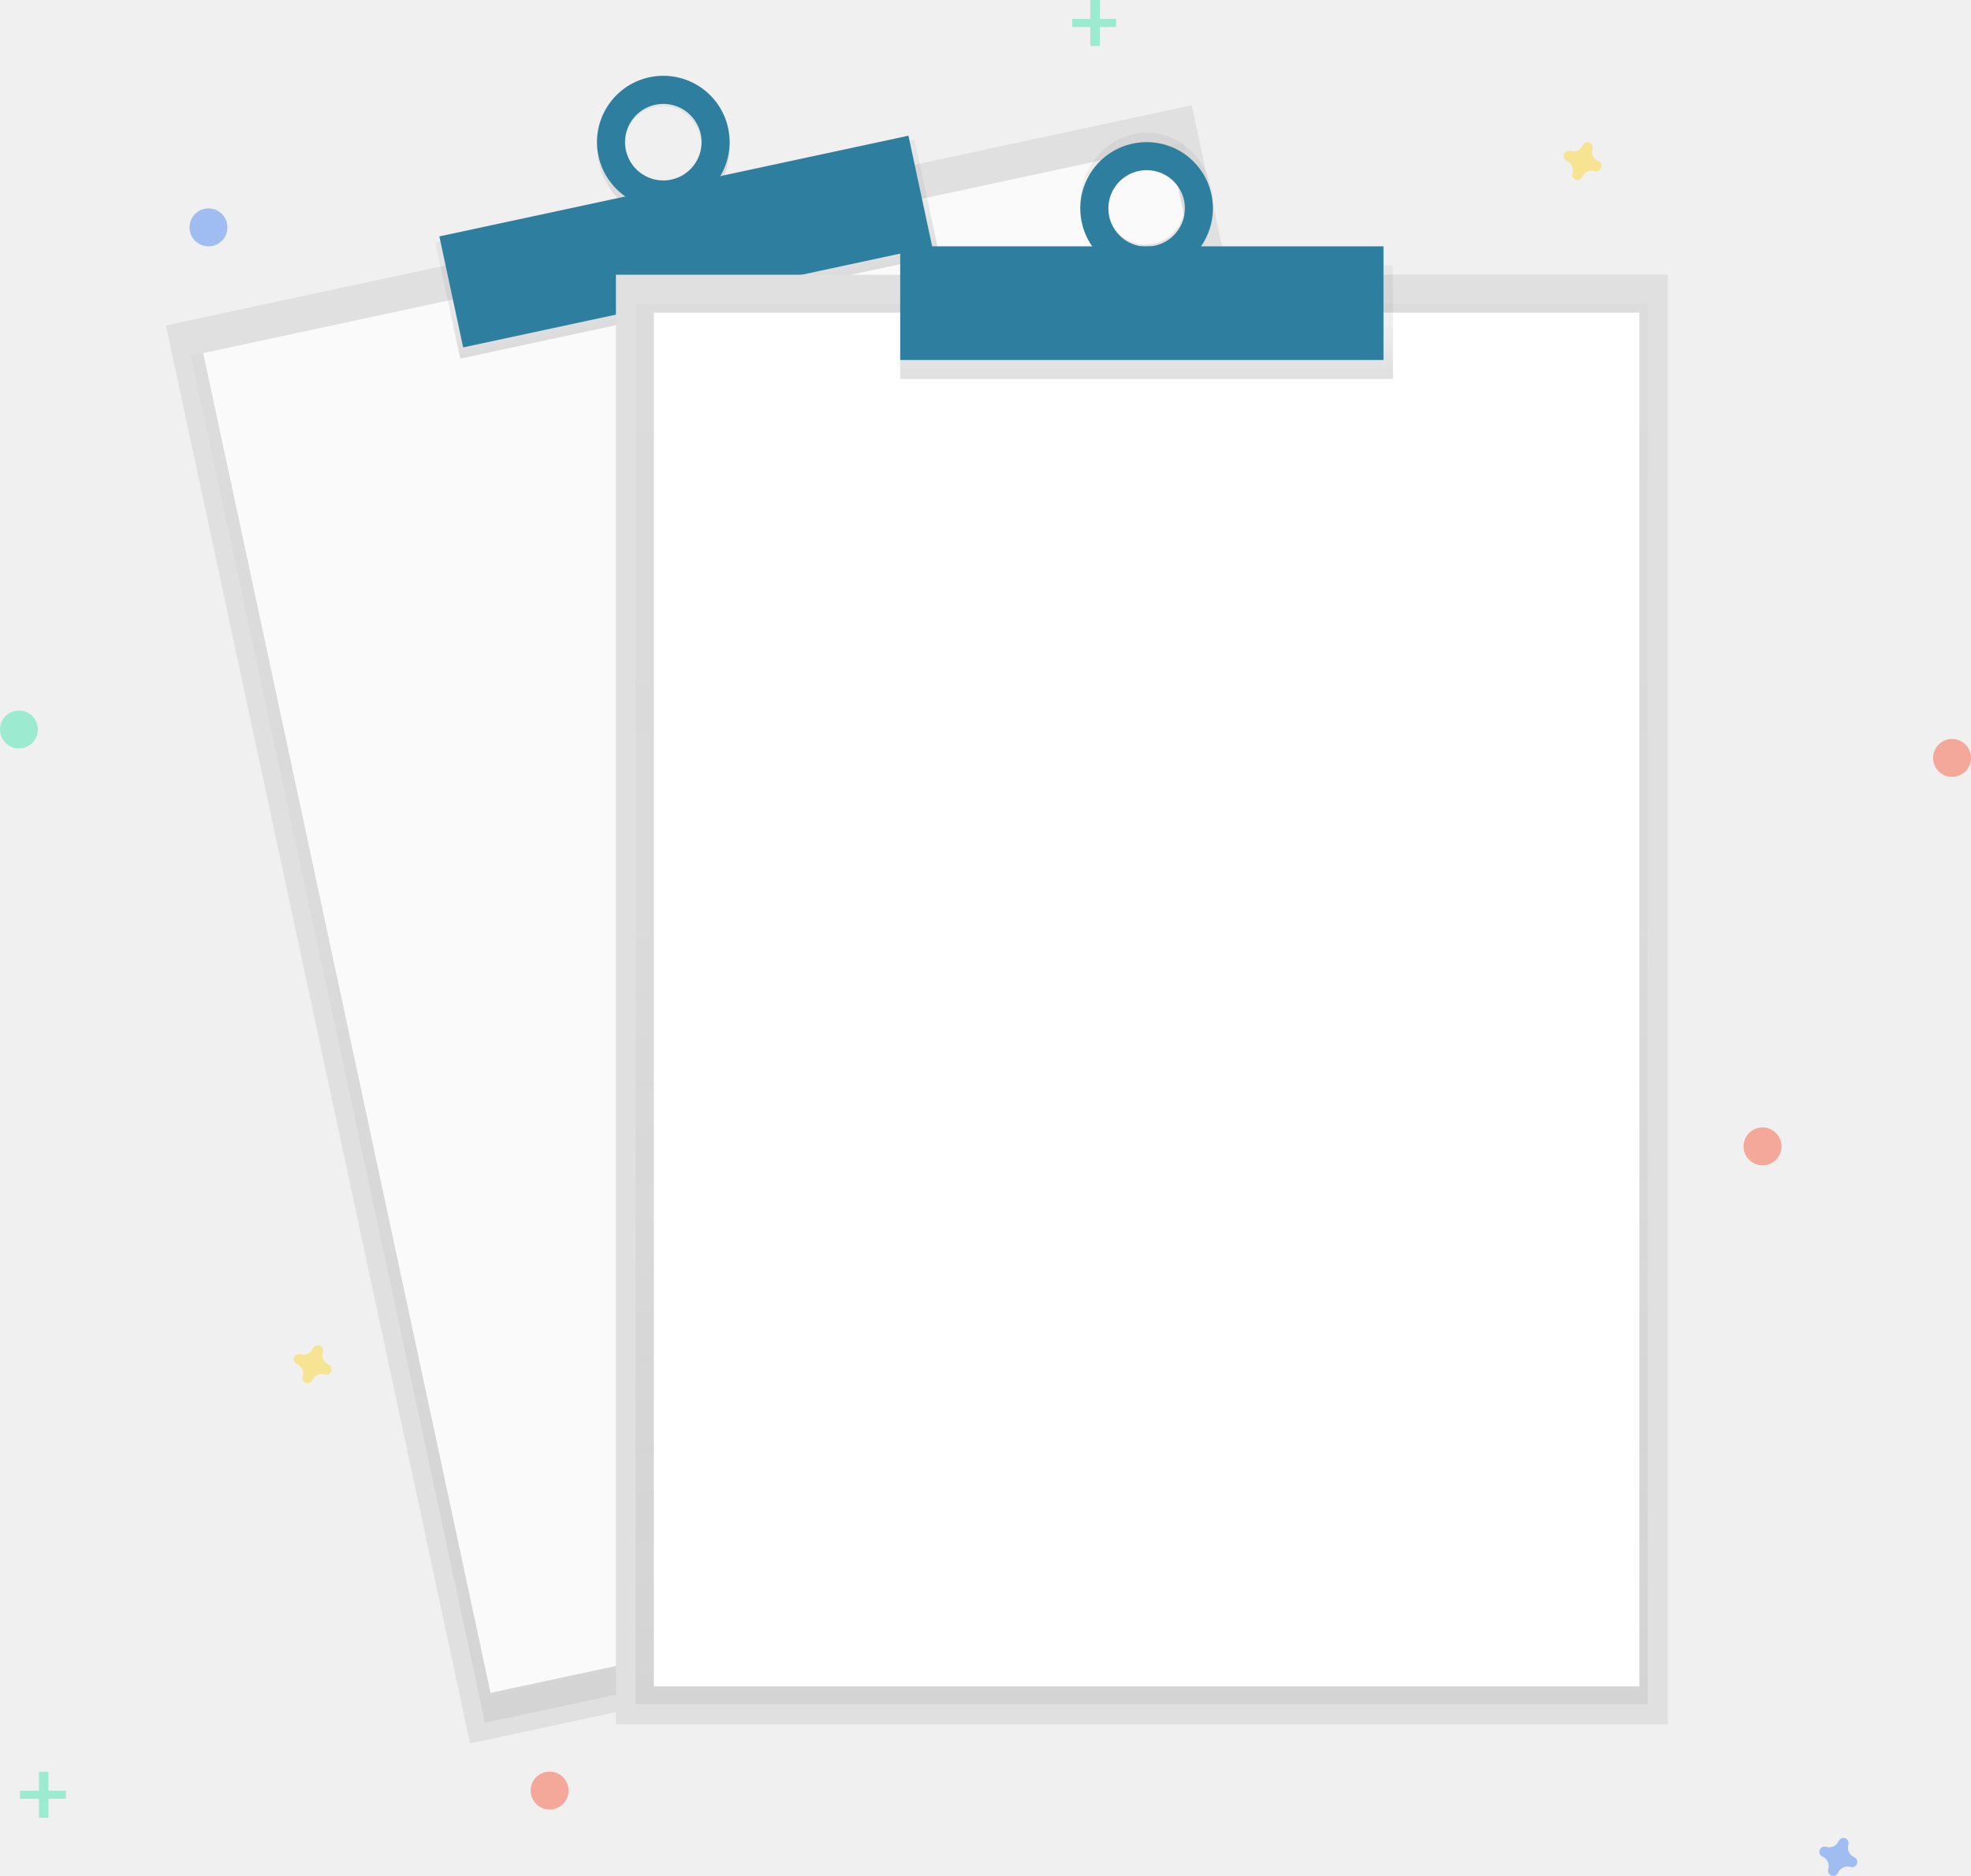
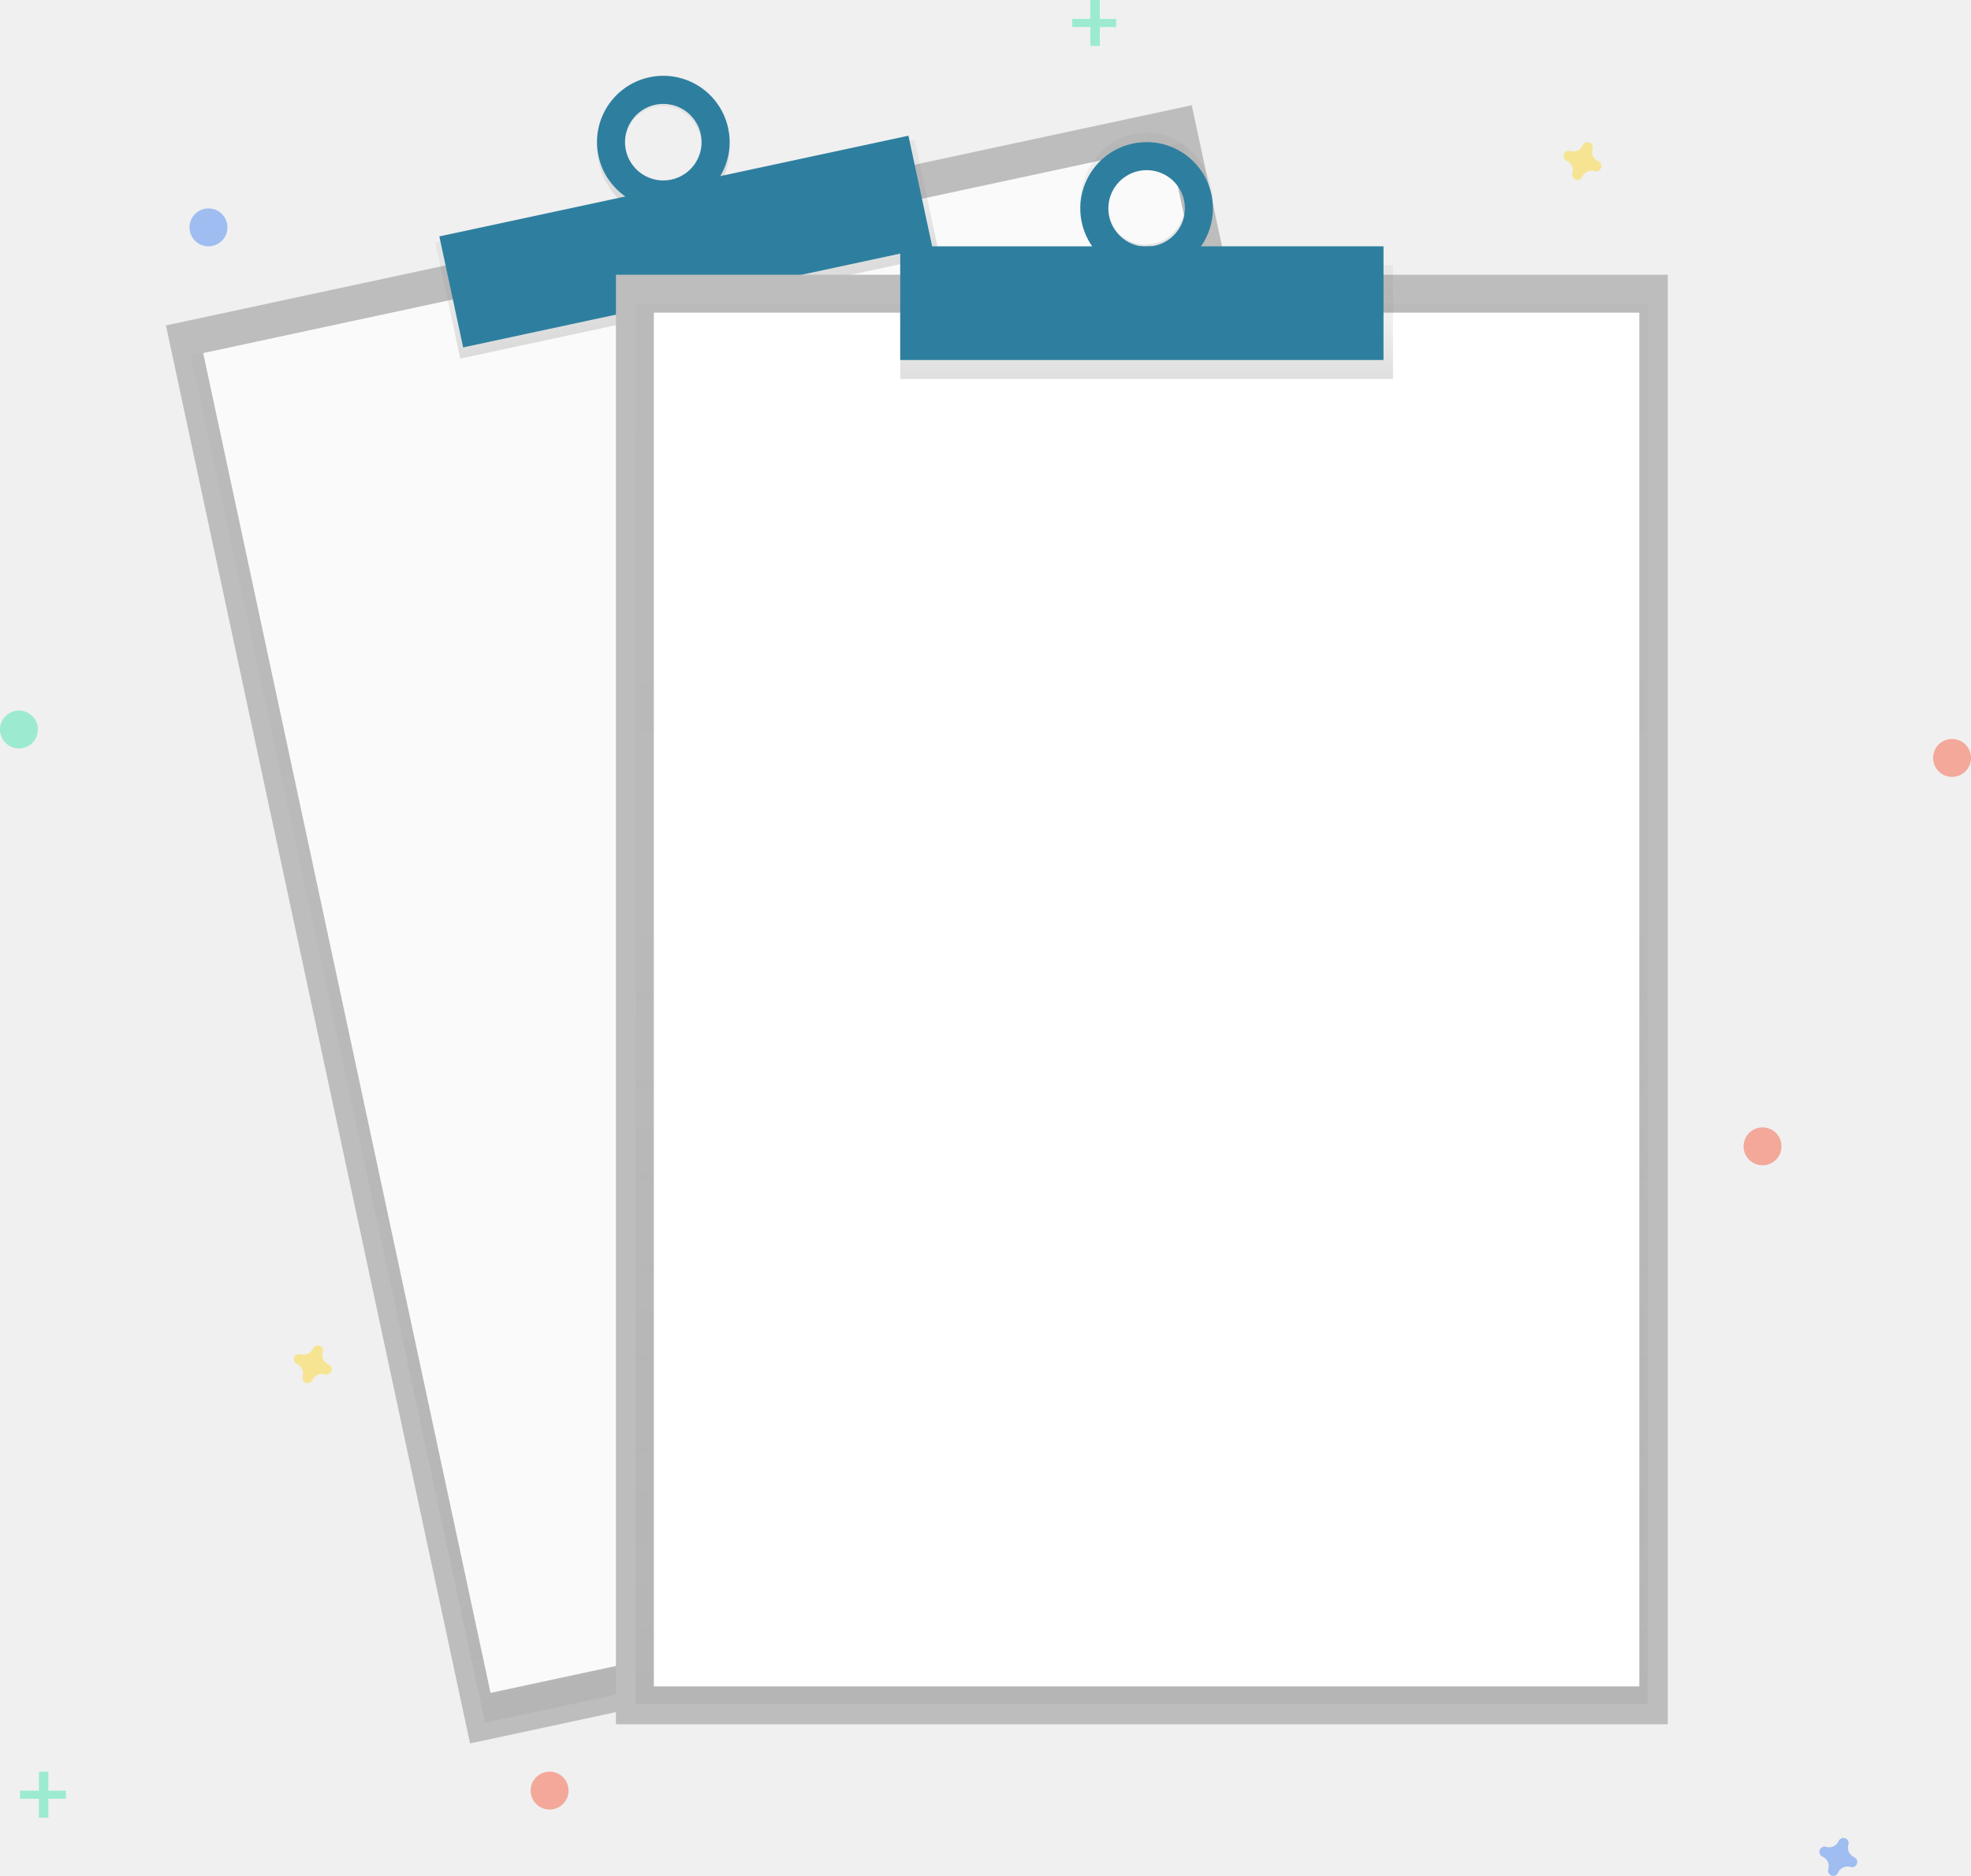
<svg xmlns="http://www.w3.org/2000/svg" width="208px" height="198px" viewBox="0 0 208 198" version="1.1">
  <defs>
    <linearGradient x1="49.999%" y1="100%" x2="49.999%" y2="0%" id="linearGradient-1">
      <stop stop-color="#808080" stop-opacity="0.25" offset="0%" />
      <stop stop-color="#808080" stop-opacity="0.12" offset="54%" />
      <stop stop-color="#808080" stop-opacity="0.1" offset="100%" />
    </linearGradient>
    <linearGradient x1="50%" y1="100%" x2="50%" y2="0%" id="linearGradient-2">
      <stop stop-color="#808080" stop-opacity="0.25" offset="0%" />
      <stop stop-color="#808080" stop-opacity="0.12" offset="54%" />
      <stop stop-color="#808080" stop-opacity="0.1" offset="100%" />
    </linearGradient>
    <linearGradient x1="59.374%" y1="98.88%" x2="40.678%" y2="1.029%" id="linearGradient-3">
      <stop stop-color="#808080" stop-opacity="0.25" offset="0%" />
      <stop stop-color="#808080" stop-opacity="0.12" offset="54%" />
      <stop stop-color="#808080" stop-opacity="0.1" offset="100%" />
    </linearGradient>
    <linearGradient x1="49.999%" y1="100%" x2="49.999%" y2="0%" id="linearGradient-4">
      <stop stop-color="#808080" stop-opacity="0.25" offset="0%" />
      <stop stop-color="#808080" stop-opacity="0.12" offset="54%" />
      <stop stop-color="#808080" stop-opacity="0.1" offset="100%" />
    </linearGradient>
    <linearGradient x1="50%" y1="100%" x2="50%" y2="0%" id="linearGradient-5">
      <stop stop-color="#808080" stop-opacity="0.25" offset="0%" />
      <stop stop-color="#808080" stop-opacity="0.12" offset="54%" />
      <stop stop-color="#808080" stop-opacity="0.1" offset="100%" />
    </linearGradient>
    <linearGradient x1="50%" y1="99.914%" x2="50%" y2="-0.086%" id="linearGradient-6">
      <stop stop-color="#808080" stop-opacity="0.25" offset="0%" />
      <stop stop-color="#808080" stop-opacity="0.12" offset="54%" />
      <stop stop-color="#808080" stop-opacity="0.1" offset="100%" />
    </linearGradient>
  </defs>
  <g id="Page-1" stroke="none" stroke-width="1" fill="none" fill-rule="evenodd">
    <g id="Advanced-Search---Closed" transform="translate(-857, -492)" fill-rule="nonzero">
      <g id="undraw_no_data_qbuo-(1)" transform="translate(857, 492)">
-         <polygon id="Rectangle" fill="#E0E0E0" transform="translate(87.68553, 97.56511) rotate(-12.11) translate(-87.68553, -97.56511) " points="32.335 21.035 143.057 21.019 143.036 174.096 32.314 174.111" />
+         <polygon id="Rectangle" fill="#BDBDBD" transform="translate(87.68553, 97.56511) rotate(-12.11) translate(-87.68553, -97.56511) " points="32.335 21.035 143.057 21.019 143.036 174.096 32.314 174.111" />
        <g id="Group" opacity="0.5" transform="translate(20, 15)" fill="url(#linearGradient-1)">
          <polygon id="Rectangle" transform="translate(68.02812, 83.46053) rotate(-12.11) translate(-68.02812, -83.46053) " points="14.424 9.611 121.549 9.672 121.633 157.31 14.508 157.249" />
        </g>
        <polygon id="Rectangle" fill="#FAFAFA" transform="translate(87.57138, 97.033) rotate(-12.11) translate(-87.57138, -97.033) " points="35.453 24.723 139.71 24.708 139.69 169.343 35.433 169.358" />
        <polygon id="Rectangle" fill="url(#linearGradient-2)" transform="translate(72.54302, 26.29226) rotate(-12.11) translate(-72.54302, -26.29226) " points="46.684 20.028 98.404 20.021 98.402 32.557 46.682 32.564" />
        <path d="M68.501,8.161 C64.724,9.012 62.334,12.986 63.165,17.038 C63.996,21.089 67.729,23.689 71.499,22.839 C75.269,21.988 77.666,18.014 76.835,13.962 C76.004,9.911 72.279,7.311 68.501,8.161 Z M70.872,19.748 C69.239,20.156 67.533,19.489 66.554,18.059 C65.576,16.629 65.52,14.721 66.413,13.231 C67.306,11.741 68.97,10.965 70.623,11.268 C72.277,11.57 73.592,12.891 73.95,14.61 C74.195,15.719 74.007,16.885 73.43,17.85 C72.852,18.814 71.931,19.497 70.872,19.748 Z" id="Shape" fill="url(#linearGradient-3)" />
        <polygon id="Rectangle" fill="#2E7F9F" transform="translate(72.3723, 25.49631) rotate(-12.11) translate(-72.3723, -25.49631) " points="47.058 19.508 97.689 19.501 97.687 31.485 47.056 31.492" />
        <path d="M68.531,8.156 C64.752,8.967 62.346,12.688 63.157,16.468 C63.968,20.247 67.689,22.654 71.468,21.843 C75.247,21.032 77.654,17.311 76.843,13.531 C76.454,11.716 75.359,10.13 73.8,9.122 C72.242,8.114 70.346,7.766 68.531,8.156 L68.531,8.156 Z M70.847,18.957 C69.249,19.3 67.603,18.646 66.675,17.301 C65.747,15.956 65.72,14.185 66.608,12.813 C67.495,11.441 69.121,10.739 70.728,11.034 C72.335,11.329 73.606,12.563 73.949,14.16 C74.416,16.341 73.027,18.489 70.847,18.957 L70.847,18.957 Z" id="Shape" fill="#2E7F9F" />
-         <rect id="Rectangle" fill="#E0E0E0" x="65" y="29" width="111" height="153" />
+         <rect id="Rectangle" fill="#BDBDBD" x="65" y="29" width="111" height="153" />
        <g id="Group" opacity="0.5" transform="translate(67, 32)" fill="url(#linearGradient-4)">
          <rect id="Rectangle" x="0.071" y="0.03" width="106.81" height="147.85" />
        </g>
        <rect id="Rectangle" fill="#FFFFFF" x="69" y="33" width="104" height="145" />
        <rect id="Rectangle" fill="url(#linearGradient-5)" x="95" y="28" width="52" height="12" />
        <path d="M121,14 C117.135,14 114,17.357 114,21.5 C114,25.643 117.135,29 121,29 C124.865,29 128,25.643 128,21.5 C128,17.357 124.865,14 121,14 Z M121,25.828 C119.319,25.869 117.781,24.842 117.11,23.228 C116.439,21.615 116.768,19.737 117.943,18.478 C119.117,17.219 120.904,16.83 122.461,17.493 C124.018,18.156 125.037,19.74 125.037,21.5 C125.054,23.854 123.249,25.779 121,25.807 L121,25.828 Z" id="Shape" fill="url(#linearGradient-6)" />
        <rect id="Rectangle" fill="#2E7F9F" x="95" y="26" width="51" height="12" />
        <path d="M121,15 C118.169,15 115.616,16.705 114.533,19.321 C113.45,21.937 114.048,24.948 116.05,26.95 C118.052,28.952 121.063,29.55 123.679,28.467 C126.295,27.384 128,24.831 128,22 C128,18.134 124.866,15 121,15 L121,15 Z M121,26.04 C118.771,26.037 116.965,24.229 116.965,22 C116.965,19.771 118.771,17.963 121,17.96 C123.229,17.957 125.04,19.761 125.045,21.99 C125.044,23.062 124.618,24.09 123.859,24.847 C123.101,25.604 122.072,26.029 121,26.027 L121,26.04 Z" id="Shape" fill="#2E7F9F" />
        <g id="Group" opacity="0.5" transform="translate(2, 187)" fill="#47E6B1">
          <rect id="Rectangle" x="2.107" y="0.011" width="1" height="4.848" />
          <polygon id="Rectangle" transform="translate(2.535227, 2.436364) rotate(90) translate(-2.535227, -2.436364) " points="2.108 0.013 2.962 0.013 2.962 4.86 2.108 4.86" />
        </g>
        <g id="Group" opacity="0.5" transform="translate(113, 0)" fill="#47E6B1">
          <rect id="Rectangle" x="2.063" y="0" width="1" height="4.848" />
          <polygon id="Rectangle" transform="translate(2.472826, 2.422727) rotate(90) translate(-2.472826, -2.422727) " points="2.046 0.104 2.9 0.104 2.9 4.741 2.046 4.741" />
        </g>
        <path d="M195.674,196.033 C195.162,195.811 194.898,195.239 195.061,194.705 C195.074,194.666 195.082,194.625 195.085,194.584 L195.085,194.584 C195.099,194.341 194.953,194.118 194.726,194.034 C194.498,193.95 194.242,194.025 194.095,194.219 L194.095,194.219 C194.071,194.252 194.05,194.288 194.033,194.326 C193.811,194.838 193.239,195.102 192.705,194.939 C192.666,194.926 192.625,194.918 192.584,194.915 L192.584,194.915 C192.341,194.901 192.118,195.047 192.034,195.274 C191.95,195.502 192.025,195.758 192.219,195.905 L192.219,195.905 C192.252,195.929 192.288,195.95 192.326,195.967 C192.838,196.189 193.102,196.761 192.939,197.295 C192.926,197.334 192.918,197.375 192.915,197.416 L192.915,197.416 C192.901,197.659 193.047,197.882 193.274,197.966 C193.502,198.05 193.758,197.975 193.905,197.781 L193.905,197.781 C193.929,197.748 193.95,197.712 193.967,197.674 C194.189,197.162 194.761,196.898 195.295,197.061 C195.334,197.074 195.375,197.082 195.416,197.085 L195.416,197.085 C195.659,197.099 195.882,196.953 195.966,196.726 C196.05,196.498 195.975,196.242 195.781,196.095 L195.781,196.095 C195.748,196.071 195.712,196.05 195.674,196.033 Z" id="Path" fill="#4D8AF0" opacity="0.5" />
        <path d="M34.674,144.033 C34.162,143.811 33.898,143.239 34.061,142.705 C34.074,142.666 34.082,142.625 34.085,142.584 L34.085,142.584 C34.099,142.341 33.953,142.118 33.726,142.034 C33.498,141.95 33.242,142.025 33.095,142.219 L33.095,142.219 C33.071,142.252 33.05,142.288 33.033,142.326 C32.811,142.838 32.239,143.102 31.705,142.939 C31.666,142.926 31.625,142.918 31.584,142.915 L31.584,142.915 C31.341,142.901 31.118,143.047 31.034,143.274 C30.95,143.502 31.025,143.758 31.219,143.905 L31.219,143.905 C31.252,143.929 31.288,143.95 31.326,143.967 C31.838,144.189 32.102,144.761 31.939,145.295 C31.926,145.334 31.918,145.375 31.915,145.416 L31.915,145.416 C31.901,145.659 32.047,145.882 32.274,145.966 C32.502,146.05 32.758,145.975 32.905,145.781 L32.905,145.781 C32.929,145.748 32.95,145.712 32.967,145.674 C33.189,145.162 33.761,144.898 34.295,145.061 C34.334,145.074 34.375,145.082 34.416,145.085 L34.416,145.085 C34.659,145.099 34.882,144.953 34.966,144.726 C35.05,144.498 34.975,144.242 34.781,144.095 L34.781,144.095 C34.748,144.071 34.712,144.05 34.674,144.033 Z" id="Path" fill="#FDD835" opacity="0.5" />
        <path d="M168.674,17.033 C168.162,16.811 167.898,16.239 168.061,15.705 C168.074,15.666 168.082,15.625 168.085,15.584 L168.085,15.584 C168.099,15.341 167.953,15.118 167.726,15.034 C167.498,14.95 167.242,15.025 167.095,15.219 L167.095,15.219 C167.071,15.252 167.05,15.288 167.033,15.326 C166.811,15.838 166.239,16.102 165.705,15.939 C165.666,15.926 165.625,15.918 165.584,15.915 L165.584,15.915 C165.341,15.901 165.118,16.047 165.034,16.274 C164.95,16.502 165.025,16.758 165.219,16.905 L165.219,16.905 C165.252,16.929 165.288,16.95 165.326,16.967 C165.838,17.189 166.102,17.761 165.939,18.295 C165.926,18.334 165.918,18.375 165.915,18.416 L165.915,18.416 C165.901,18.659 166.047,18.882 166.274,18.966 C166.502,19.05 166.758,18.975 166.905,18.781 L166.905,18.781 C166.929,18.748 166.95,18.712 166.967,18.674 C167.189,18.162 167.761,17.898 168.295,18.061 C168.334,18.074 168.375,18.082 168.416,18.085 L168.416,18.085 C168.659,18.099 168.882,17.953 168.966,17.726 C169.05,17.498 168.975,17.242 168.781,17.095 L168.781,17.095 C168.748,17.071 168.712,17.05 168.674,17.033 L168.674,17.033 Z" id="Path" fill="#FDD835" opacity="0.5" />
        <circle id="Oval" fill="#F55F44" opacity="0.5" cx="206" cy="80" r="2" />
        <circle id="Oval" fill="#F55F44" opacity="0.5" cx="58" cy="189" r="2" />
        <circle id="Oval" fill="#F55F44" opacity="0.5" cx="186" cy="121" r="2" />
        <circle id="Oval" fill="#4D8AF0" opacity="0.5" cx="22" cy="24" r="2" />
        <circle id="Oval" fill="#47E6B1" opacity="0.5" cx="2" cy="77" r="2" />
      </g>
    </g>
  </g>
</svg>
